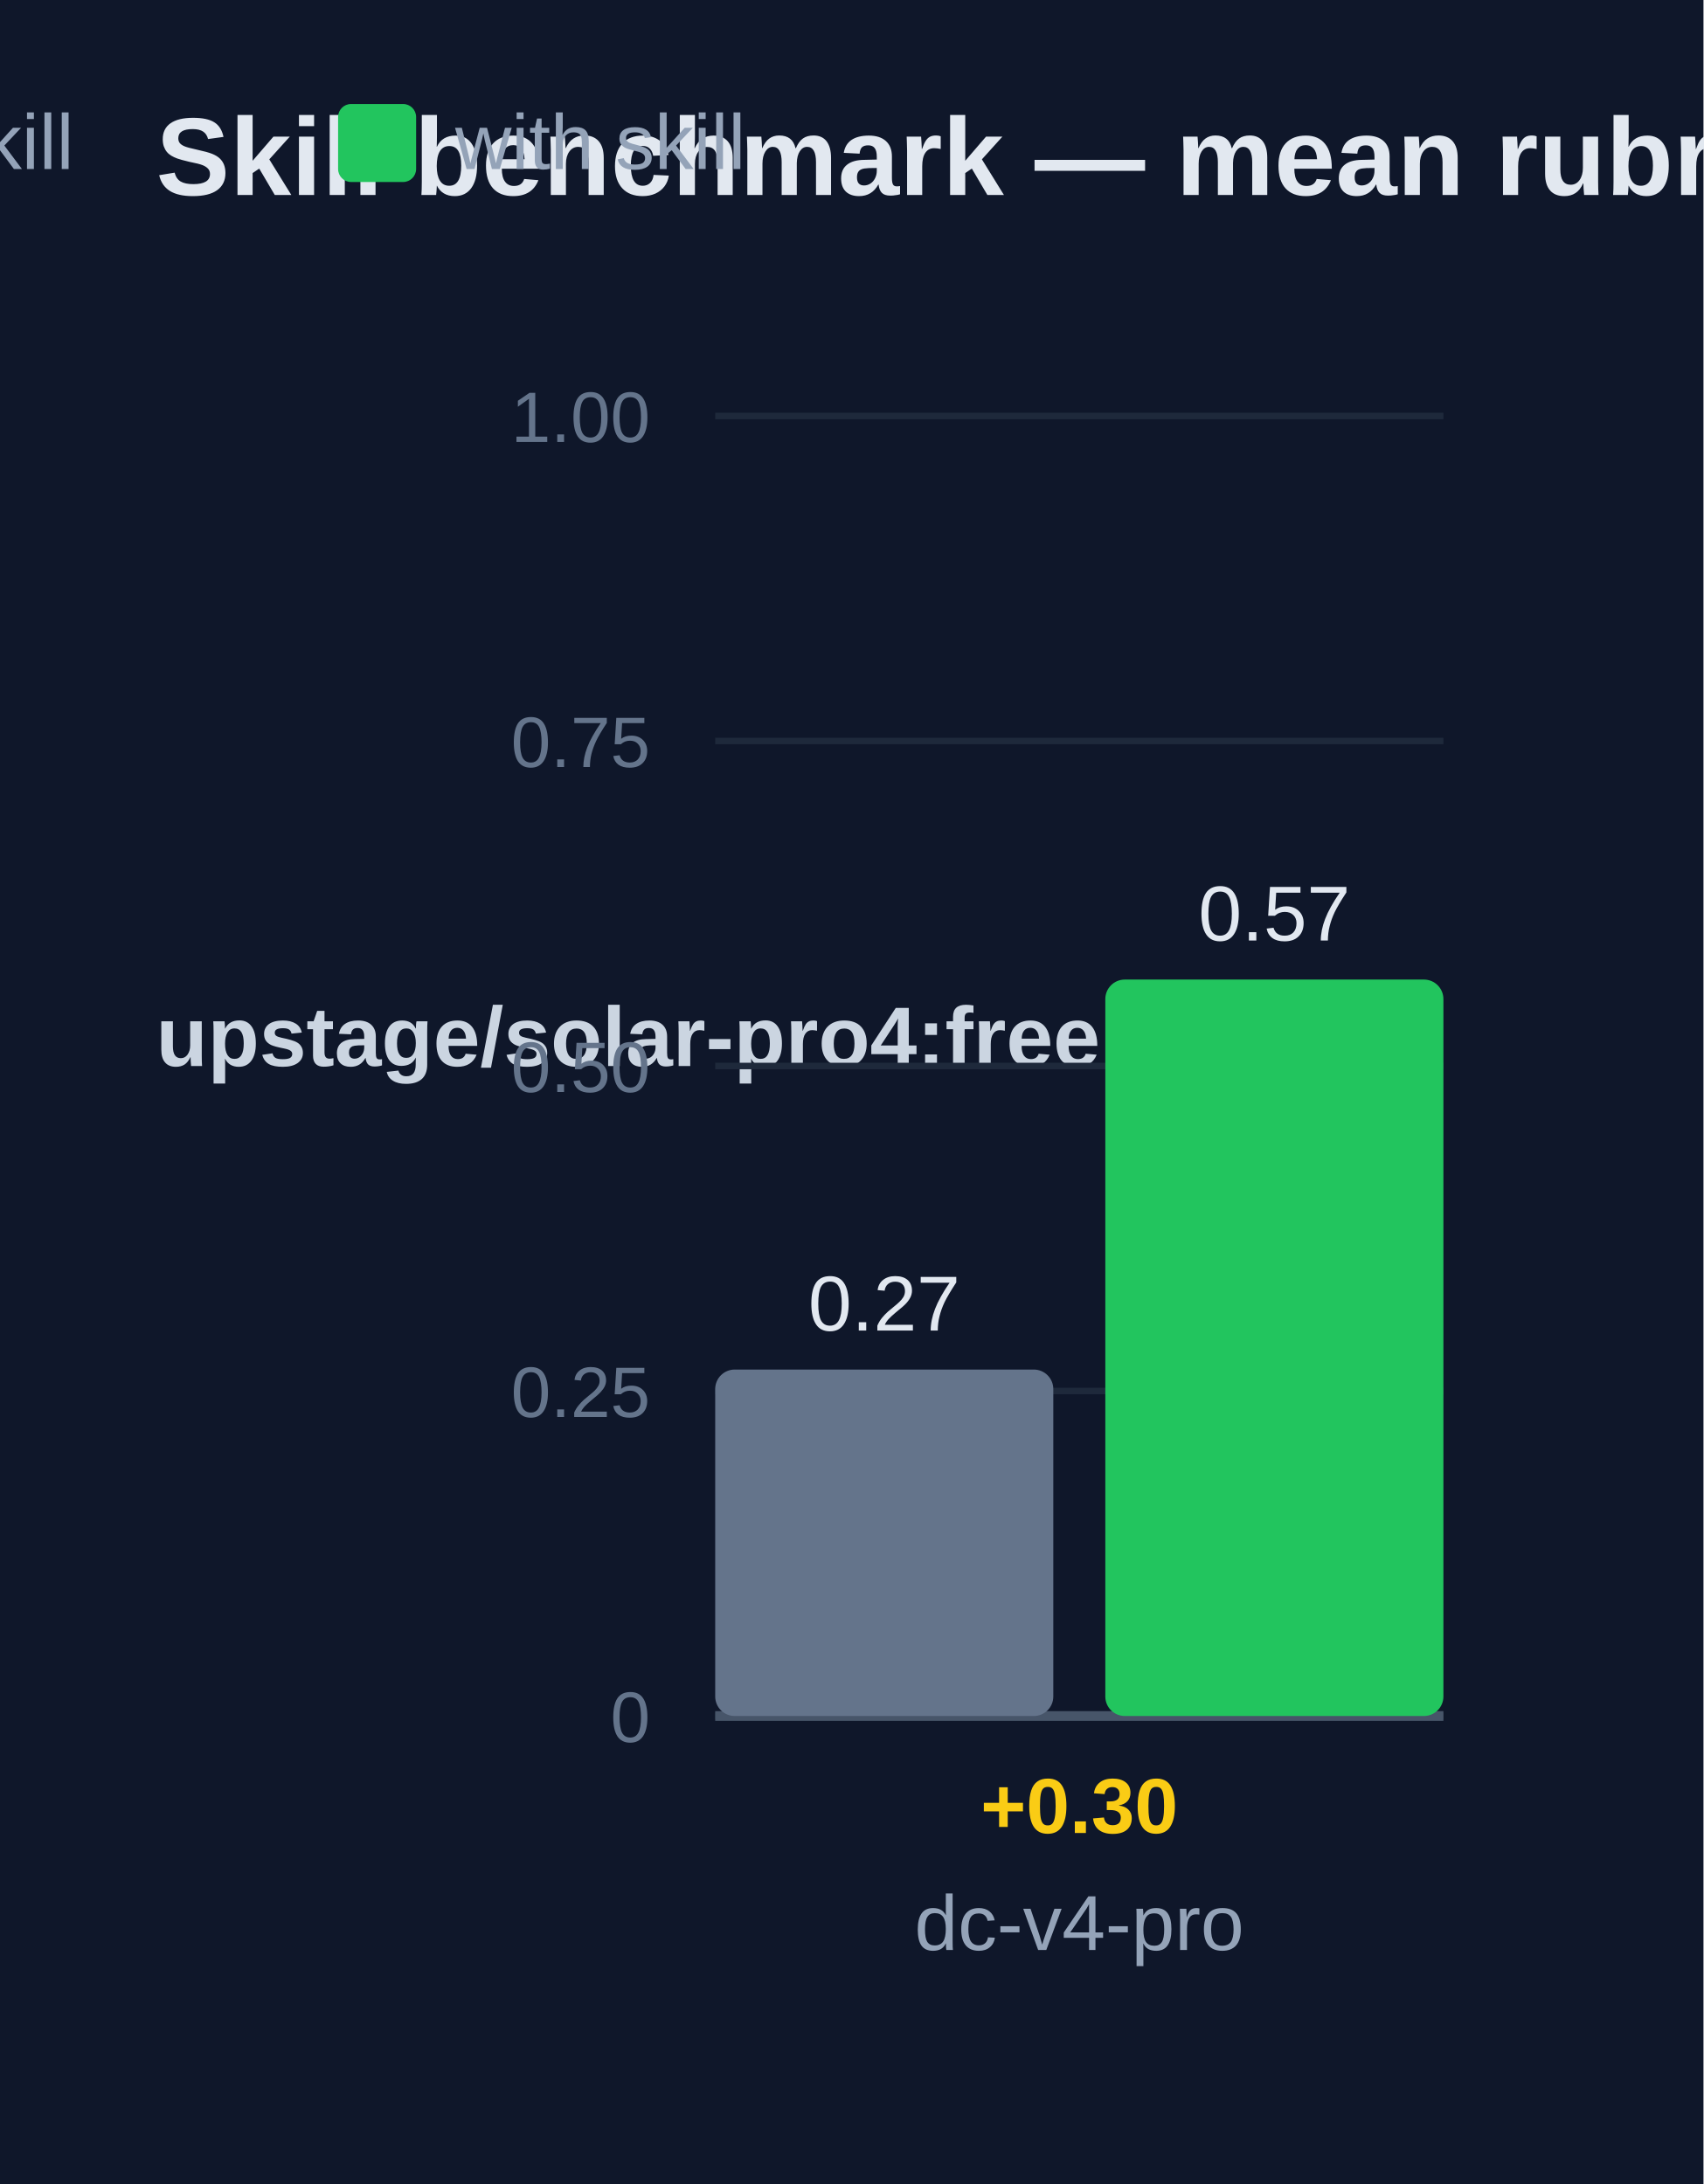
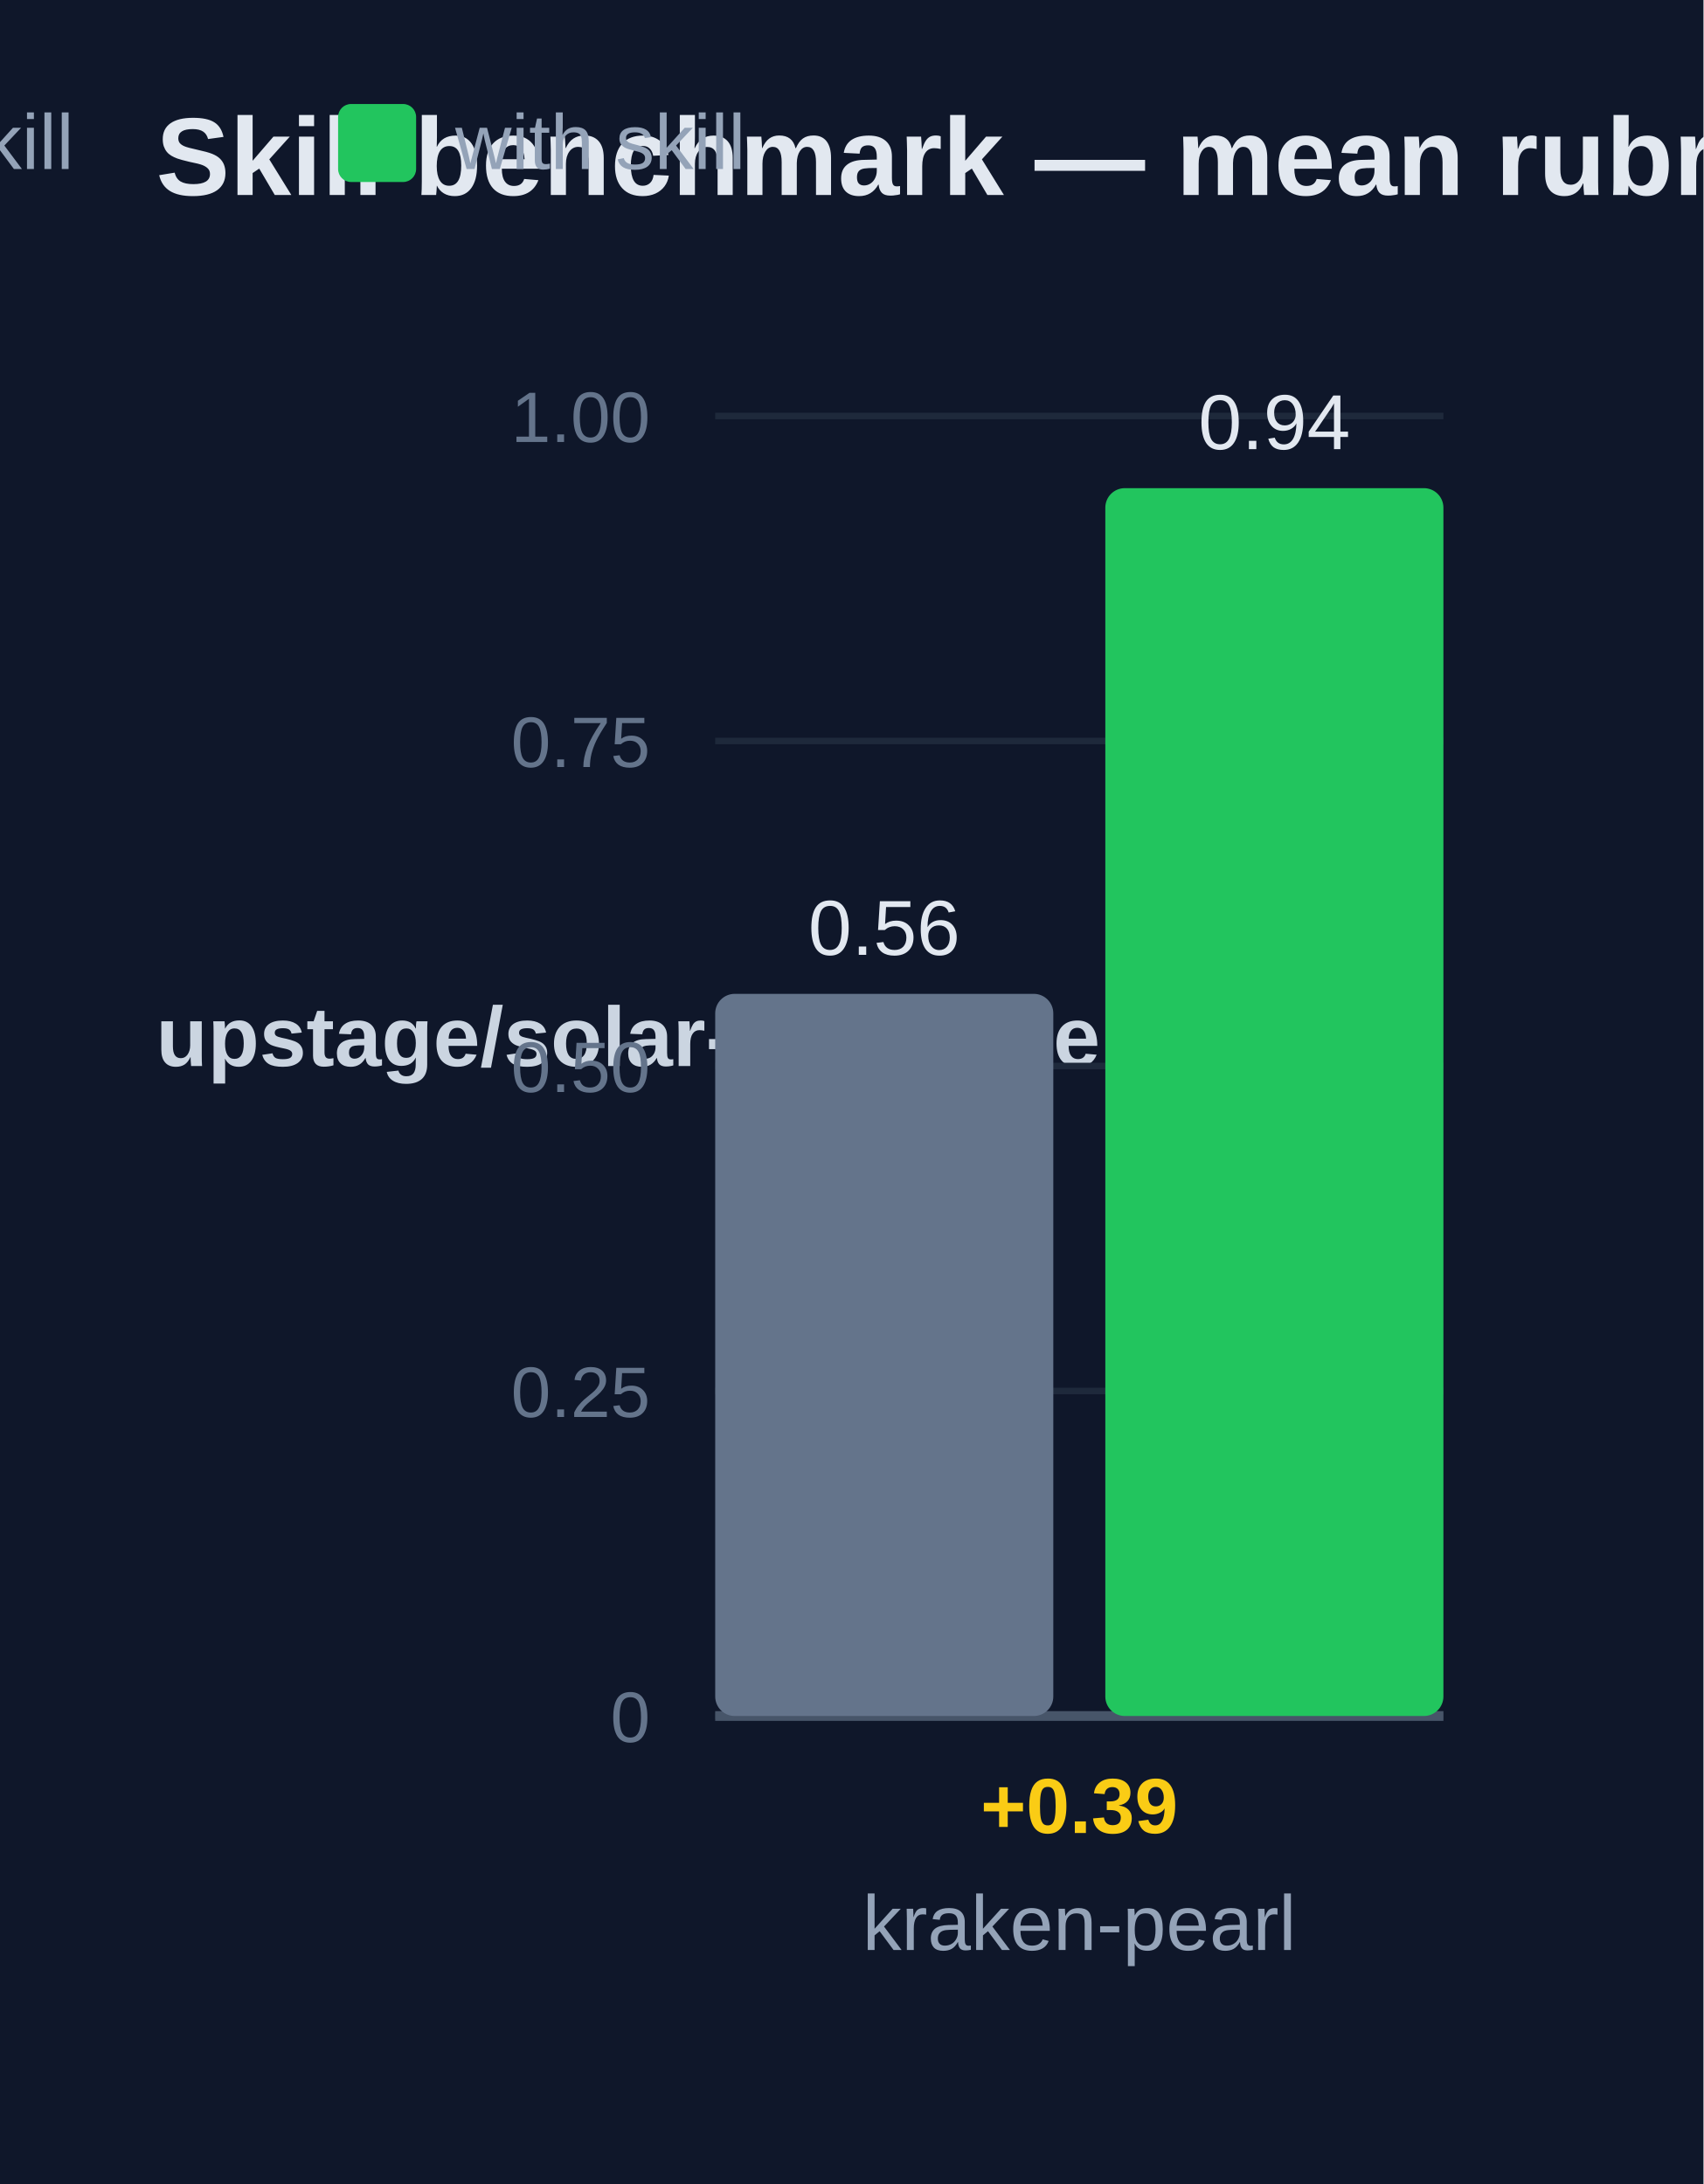
<svg xmlns="http://www.w3.org/2000/svg" width="262" height="336" font-family="Segoe UI, Arial, sans-serif">
  <rect width="100%" height="100%" fill="#0f172a" />
  <text x="24" y="30" fill="#e2e8f0" font-size="17" font-weight="bold">Skill benchmark — mean rubric score (n=3 reps)</text>
  <rect x="-68" y="16" width="12" height="12" rx="2" fill="#64748b" />
  <text x="-50" y="26" fill="#94a3b8" font-size="12">without skill</text>
  <rect x="52" y="16" width="12" height="12" rx="2" fill="#22c55e" />
  <text x="70" y="26" fill="#94a3b8" font-size="12">with skill</text>
  <text x="24" y="164" fill="#cbd5e1" font-size="13" font-weight="600">upstage/solar-pro4:free</text>
  <line x1="110" y1="264.0" x2="222" y2="264.0" stroke="#1e293b" stroke-width="1" />
  <text x="100" y="268.0" fill="#64748b" font-size="11" text-anchor="end">0</text>
  <line x1="110" y1="214.0" x2="222" y2="214.0" stroke="#1e293b" stroke-width="1" />
  <text x="100" y="218.0" fill="#64748b" font-size="11" text-anchor="end">0.25</text>
  <line x1="110" y1="164.0" x2="222" y2="164.0" stroke="#1e293b" stroke-width="1" />
  <text x="100" y="168.0" fill="#64748b" font-size="11" text-anchor="end">0.50</text>
  <line x1="110" y1="114.0" x2="222" y2="114.0" stroke="#1e293b" stroke-width="1" />
  <text x="100" y="118.0" fill="#64748b" font-size="11" text-anchor="end">0.75</text>
  <line x1="110" y1="64.0" x2="222" y2="64.0" stroke="#1e293b" stroke-width="1" />
  <text x="100" y="68.0" fill="#64748b" font-size="11" text-anchor="end">1.00</text>
  <line x1="110" y1="264" x2="222" y2="264" stroke="#475569" stroke-width="1.5" />
-   <rect x="110" y="210.7" width="52" height="53.3" rx="3" fill="#64748b" />
-   <text x="136.0" y="204.7" fill="#e2e8f0" font-size="12" text-anchor="middle">0.27</text>
-   <rect x="170" y="150.7" width="52" height="113.3" rx="3" fill="#22c55e" />
-   <text x="196.0" y="144.7" fill="#e2e8f0" font-size="12" text-anchor="middle">0.57</text>
-   <text x="166.0" y="282" fill="#facc15" font-size="12" font-weight="600" text-anchor="middle">+0.30</text>
-   <text x="166.0" y="300" fill="#94a3b8" font-size="12" text-anchor="middle">dc-v4-pro</text>
+   <rect x="110" y="152.9" width="52" height="111.1" rx="3" fill="#64748b" />
+   <text x="136.0" y="146.9" fill="#e2e8f0" font-size="12" text-anchor="middle">0.56</text>
+   <rect x="170" y="75.1" width="52" height="188.9" rx="3" fill="#22c55e" />
+   <text x="196.0" y="69.1" fill="#e2e8f0" font-size="12" text-anchor="middle">0.94</text>
+   <text x="166.0" y="282" fill="#facc15" font-size="12" font-weight="600" text-anchor="middle">+0.39</text>
+   <text x="166.0" y="300" fill="#94a3b8" font-size="12" text-anchor="middle">kraken-pearl</text>
</svg>
